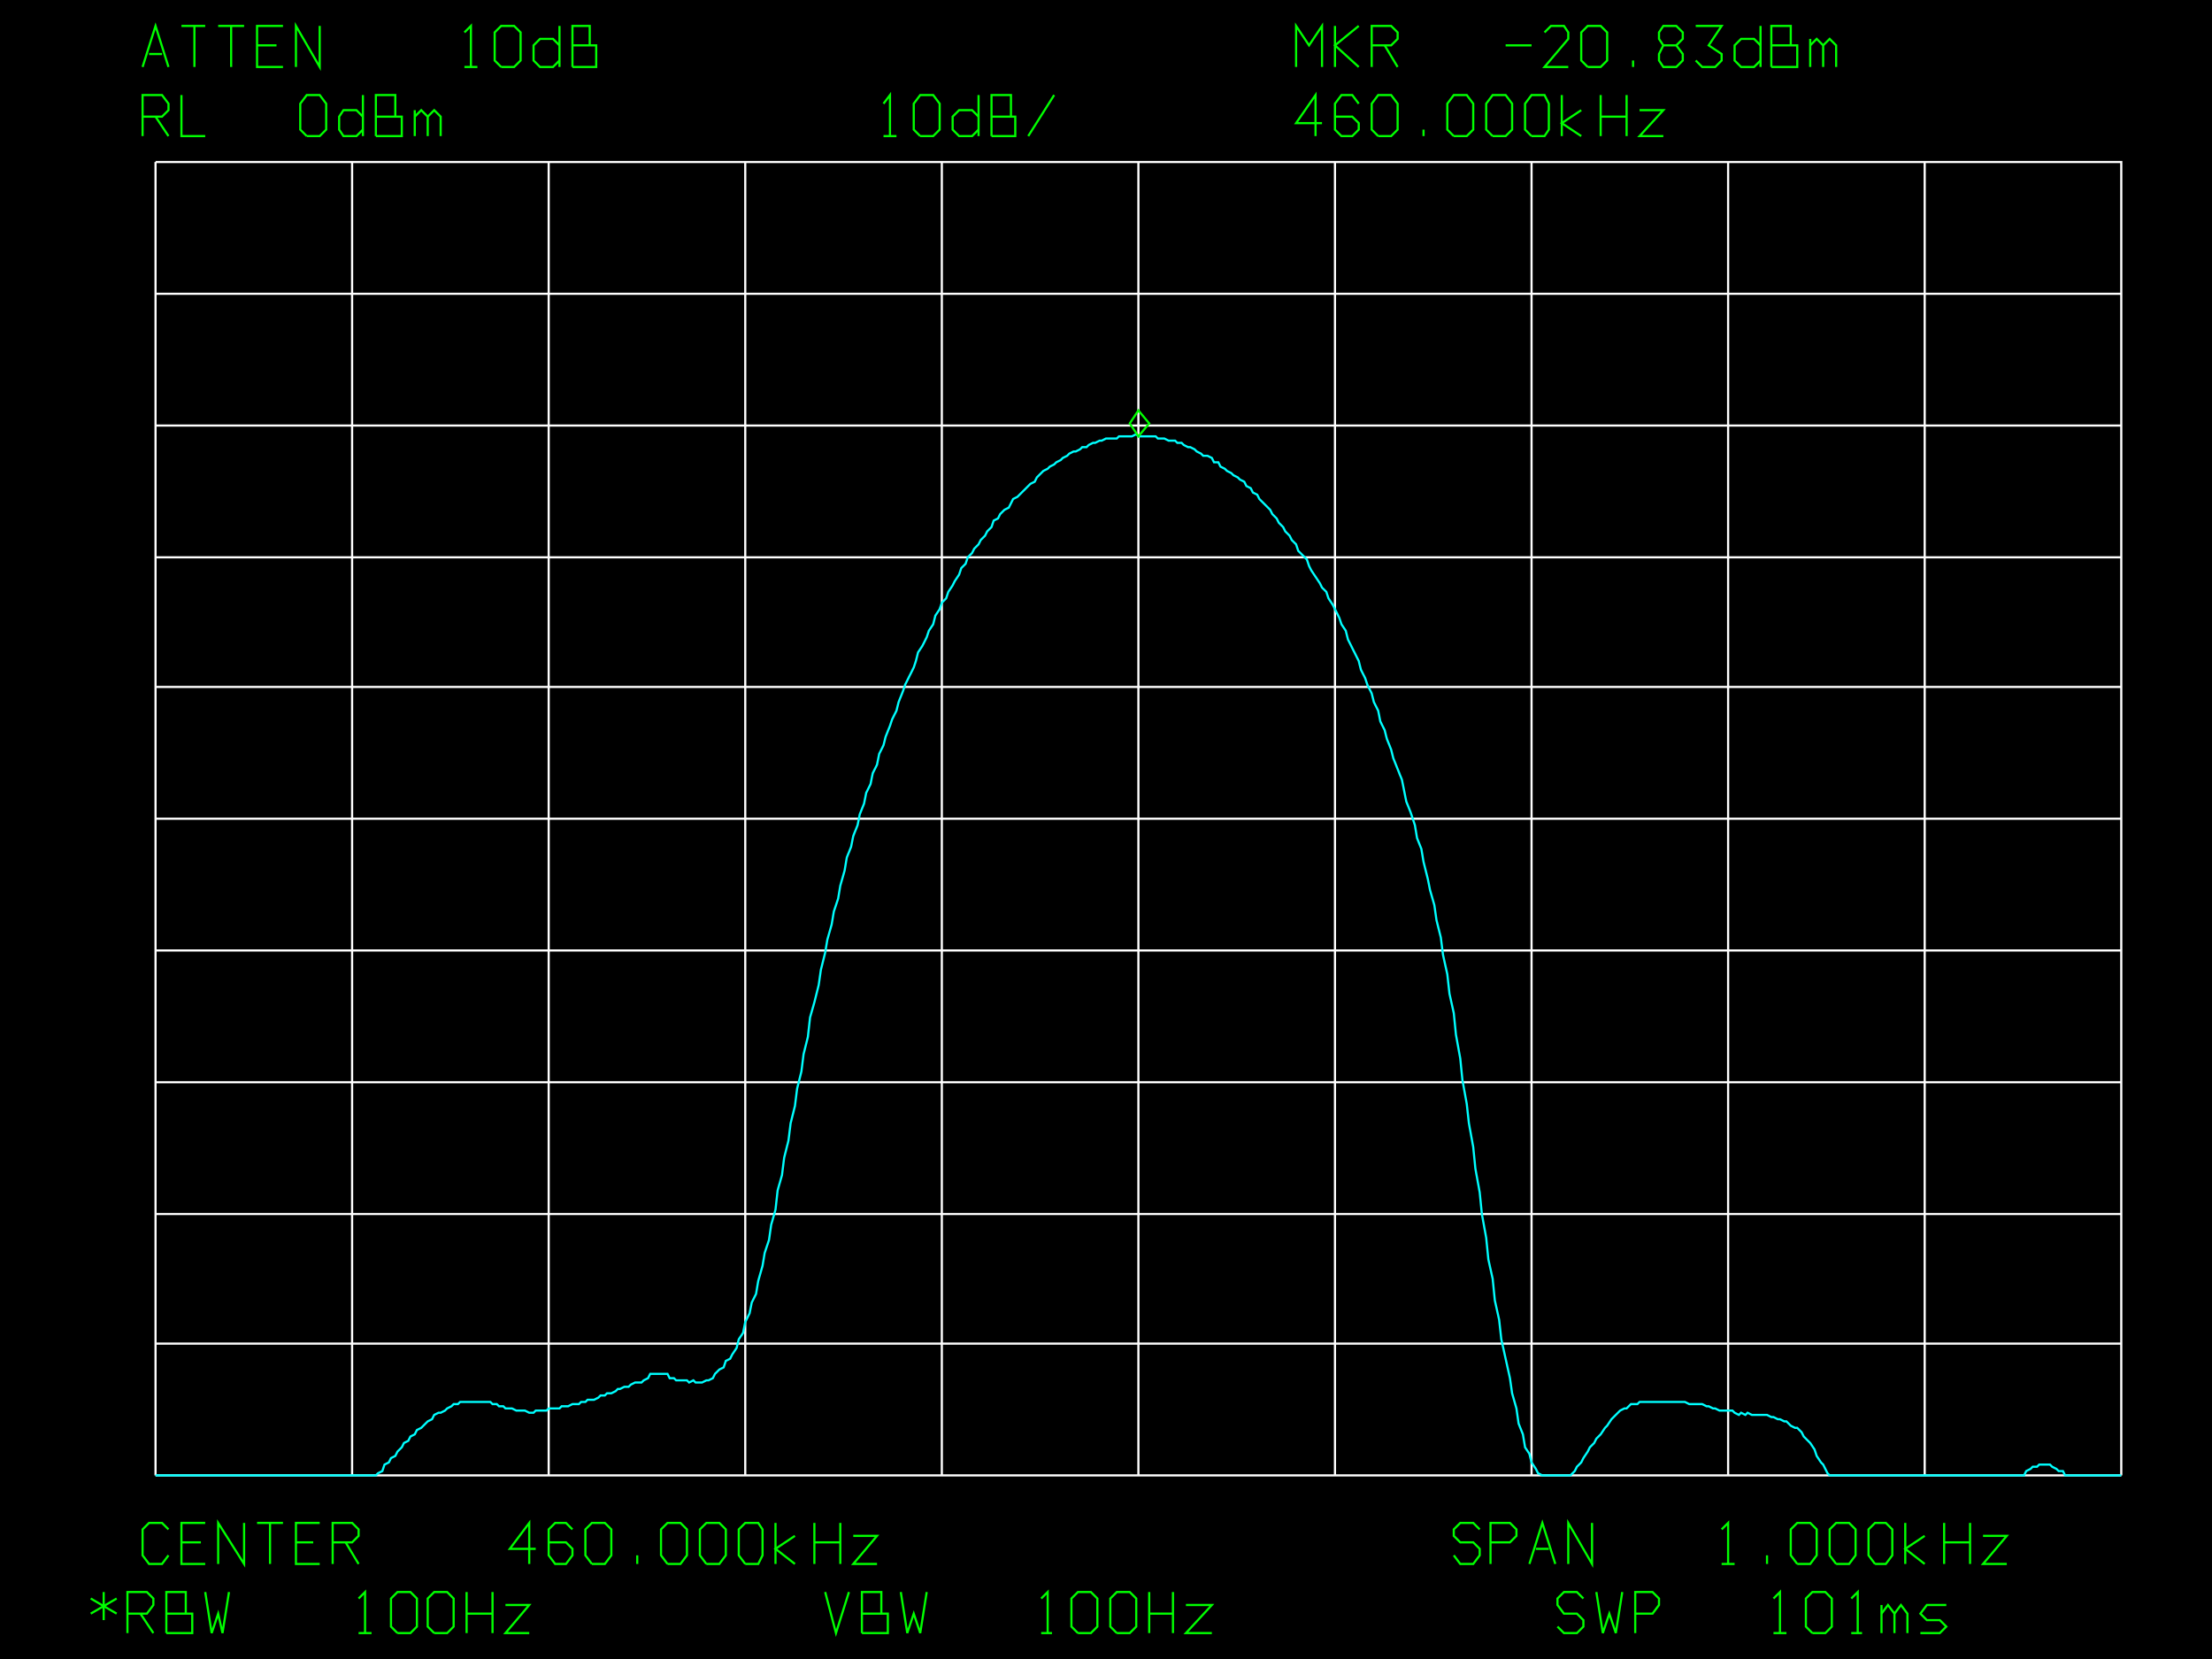
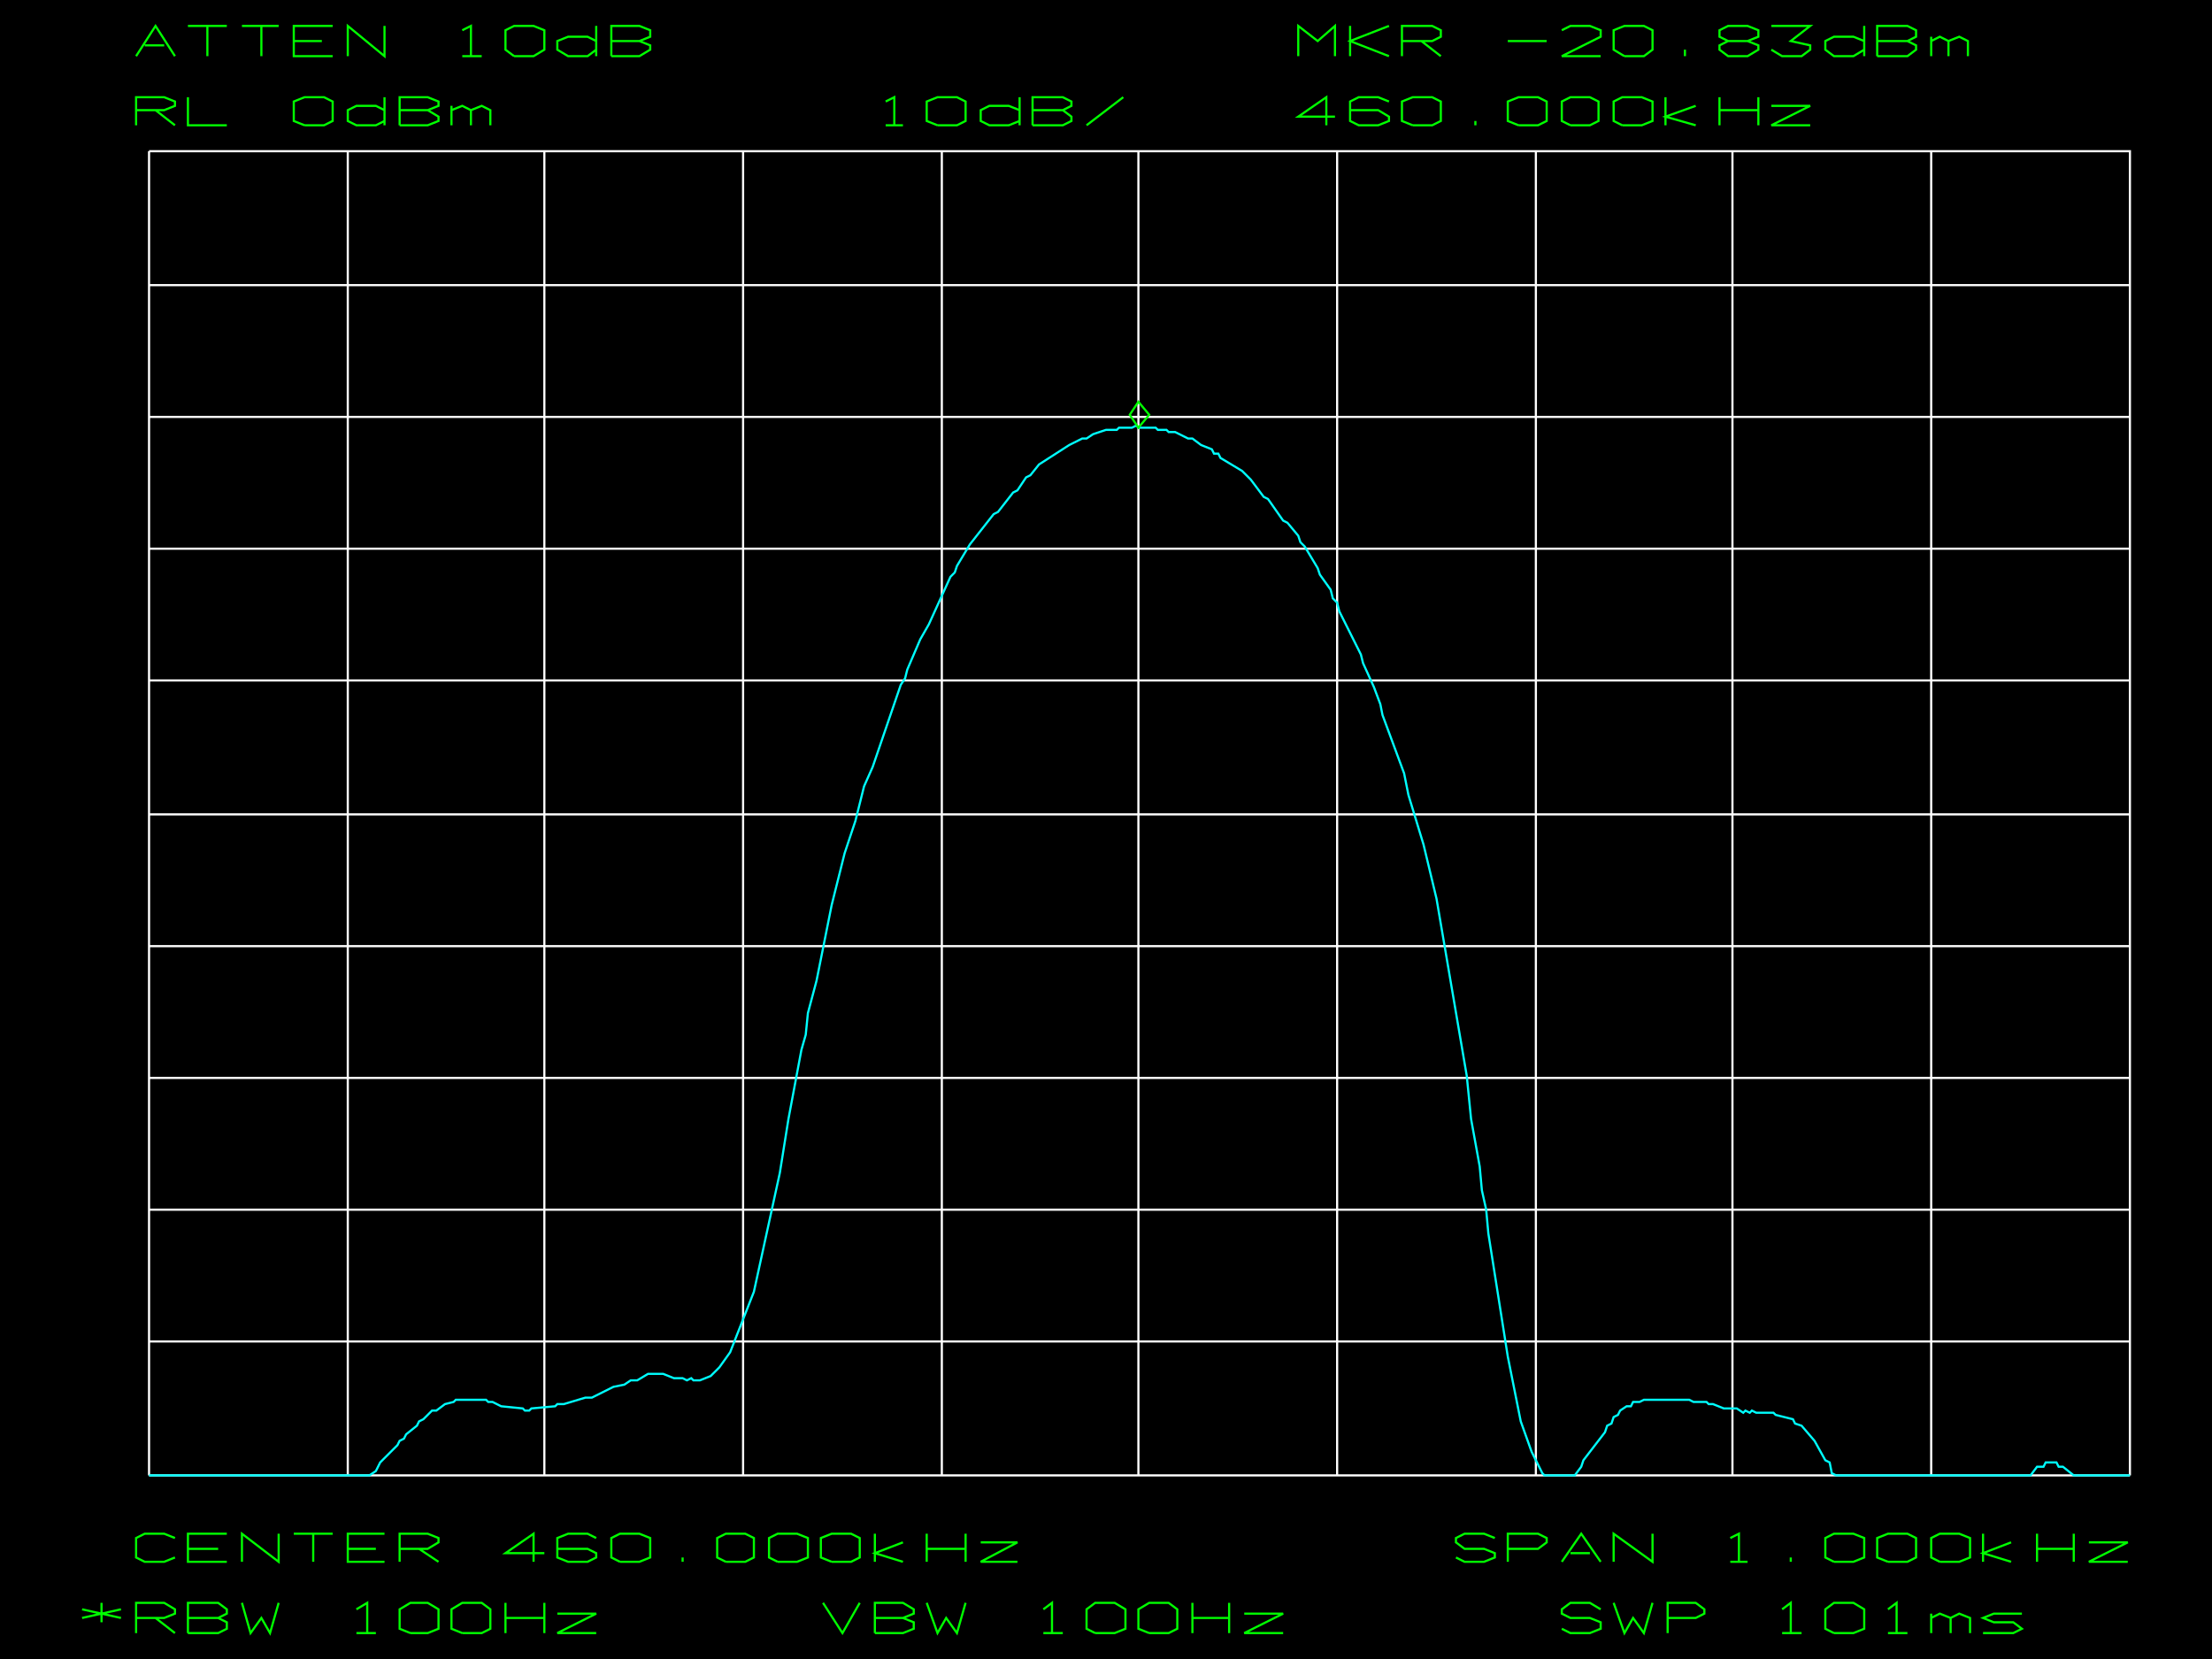
- <svg xmlns="http://www.w3.org/2000/svg" width="1024" height="768" viewBox="0 0 1024 768">
+ <svg xmlns="http://www.w3.org/2000/svg" width="1024" height="768" viewBox="0 0 1024 768" style="max-width:100%;height:auto">
  <rect width="1024" height="768" fill="#000000" />
-   <polyline fill="none" stroke="#FFFFFF" stroke-width="1" points="72,683 72,379 72,75" />
-   <polyline fill="none" stroke="#FFFFFF" stroke-width="1" points="163,75 163,379 163,683" />
-   <polyline fill="none" stroke="#FFFFFF" stroke-width="1" points="254,683 254,379 254,75" />
-   <polyline fill="none" stroke="#FFFFFF" stroke-width="1" points="345,75 345,379 345,683" />
-   <polyline fill="none" stroke="#FFFFFF" stroke-width="1" points="436,683 436,379 436,75" />
-   <polyline fill="none" stroke="#FFFFFF" stroke-width="1" points="527,75 527,379 527,683" />
-   <polyline fill="none" stroke="#FFFFFF" stroke-width="1" points="618,683 618,379 618,75" />
-   <polyline fill="none" stroke="#FFFFFF" stroke-width="1" points="709,75 709,379 709,683" />
-   <polyline fill="none" stroke="#FFFFFF" stroke-width="1" points="800,683 800,379 800,75" />
-   <polyline fill="none" stroke="#FFFFFF" stroke-width="1" points="891,75 891,379 891,683" />
-   <polyline fill="none" stroke="#FFFFFF" stroke-width="1" points="982,683 982,379 982,75 527,75 72,75" />
-   <polyline fill="none" stroke="#FFFFFF" stroke-width="1" points="72,136 527,136 982,136" />
-   <polyline fill="none" stroke="#FFFFFF" stroke-width="1" points="982,197 527,197 72,197" />
-   <polyline fill="none" stroke="#FFFFFF" stroke-width="1" points="72,258 527,258 982,258" />
-   <polyline fill="none" stroke="#FFFFFF" stroke-width="1" points="982,318 527,318 72,318" />
-   <polyline fill="none" stroke="#FFFFFF" stroke-width="1" points="72,379 527,379 982,379" />
-   <polyline fill="none" stroke="#FFFFFF" stroke-width="1" points="982,440 527,440 72,440" />
-   <polyline fill="none" stroke="#FFFFFF" stroke-width="1" points="72,501 527,501 982,501" />
-   <polyline fill="none" stroke="#FFFFFF" stroke-width="1" points="982,562 527,562 72,562" />
-   <polyline fill="none" stroke="#FFFFFF" stroke-width="1" points="72,622 527,622 982,622" />
-   <polyline fill="none" stroke="#FFFFFF" stroke-width="1" points="982,683 527,683 72,683" />
-   <polyline fill="none" stroke="#00FF00" stroke-width="1" points="48,750 48,737" />
-   <polyline fill="none" stroke="#00FF00" stroke-width="1" points="42,747 54,740" />
-   <polyline fill="none" stroke="#00FF00" stroke-width="1" points="54,747 42,740" />
-   <polyline fill="none" stroke="#00FF00" stroke-width="1" points="59,756 59,737 68,737 71,740 71,743 68,747 59,747" />
-   <polyline fill="none" stroke="#00FF00" stroke-width="1" points="65,747 71,756" />
-   <polyline fill="none" stroke="#00FF00" stroke-width="1" points="77,756 77,737 86,737 86,747 77,747 89,747 89,756 77,756" />
-   <polyline fill="none" stroke="#00FF00" stroke-width="1" points="95,737 98,756 101,747 103,756 106,737" />
-   <polyline fill="none" stroke="#00FF00" stroke-width="1" points="166,740 169,737 169,756" />
-   <polyline fill="none" stroke="#00FF00" stroke-width="1" points="166,756 172,756" />
-   <polyline fill="none" stroke="#00FF00" stroke-width="1" points="184,756 190,756 193,753 193,740 190,737 184,737 181,740 181,753 184,756" />
-   <polyline fill="none" stroke="#00FF00" stroke-width="1" points="201,756 207,756 210,753 210,740 207,737 201,737 198,740 198,753 201,756" />
-   <polyline fill="none" stroke="#00FF00" stroke-width="1" points="216,756 216,737" />
-   <polyline fill="none" stroke="#00FF00" stroke-width="1" points="228,756 228,737" />
-   <polyline fill="none" stroke="#00FF00" stroke-width="1" points="216,747 228,747" />
-   <polyline fill="none" stroke="#00FF00" stroke-width="1" points="234,743 245,743 234,756 245,756" />
-   <polyline fill="none" stroke="#00FF00" stroke-width="1" points="382,737 387,756 393,737" />
-   <polyline fill="none" stroke="#00FF00" stroke-width="1" points="399,756 399,737 408,737 408,747 399,747 411,747 411,756 399,756" />
-   <polyline fill="none" stroke="#00FF00" stroke-width="1" points="417,737 420,756 423,747 426,756 429,737" />
-   <polyline fill="none" stroke="#00FF00" stroke-width="1" points="482,740 485,737 485,756" />
-   <polyline fill="none" stroke="#00FF00" stroke-width="1" points="482,756 487,756" />
-   <polyline fill="none" stroke="#00FF00" stroke-width="1" points="499,756 505,756 508,753 508,740 505,737 499,737 496,740 496,753 499,756" />
-   <polyline fill="none" stroke="#00FF00" stroke-width="1" points="517,756 523,756 526,753 526,740 523,737 517,737 514,740 514,753 517,756" />
-   <polyline fill="none" stroke="#00FF00" stroke-width="1" points="532,756 532,737" />
-   <polyline fill="none" stroke="#00FF00" stroke-width="1" points="543,756 543,737" />
-   <polyline fill="none" stroke="#00FF00" stroke-width="1" points="532,747 543,747" />
-   <polyline fill="none" stroke="#00FF00" stroke-width="1" points="549,743 561,743 549,756 561,756" />
-   <polyline fill="none" stroke="#00FF00" stroke-width="1" points="733,740 730,737 724,737 721,740 721,743 724,747 730,747 733,750 733,753 730,756 724,756 721,753" />
-   <polyline fill="none" stroke="#00FF00" stroke-width="1" points="739,737 742,756 745,747 748,756 751,737" />
-   <polyline fill="none" stroke="#00FF00" stroke-width="1" points="757,756 757,737 765,737 768,740 768,743 765,747 757,747" />
-   <polyline fill="none" stroke="#00FF00" stroke-width="1" points="821,740 824,737 824,756" />
-   <polyline fill="none" stroke="#00FF00" stroke-width="1" points="821,756 827,756" />
-   <polyline fill="none" stroke="#00FF00" stroke-width="1" points="839,756 845,756 848,753 848,740 845,737 839,737 836,740 836,753 839,756" />
-   <polyline fill="none" stroke="#00FF00" stroke-width="1" points="857,740 860,737 860,756" />
-   <polyline fill="none" stroke="#00FF00" stroke-width="1" points="857,756 862,756" />
-   <polyline fill="none" stroke="#00FF00" stroke-width="1" points="871,756 871,743" />
-   <polyline fill="none" stroke="#00FF00" stroke-width="1" points="871,747 874,743 877,747 877,756" />
-   <polyline fill="none" stroke="#00FF00" stroke-width="1" points="877,747 880,743 883,747 883,756" />
-   <polyline fill="none" stroke="#00FF00" stroke-width="1" points="901,743 892,743 889,747 892,750 898,750 901,753 898,756 889,756" />
-   <polyline fill="none" stroke="#00FF00" stroke-width="1" points="685,708 682,705 676,705 673,708 673,711 676,714 682,714 685,717 685,720 682,724 676,724 673,720" />
-   <polyline fill="none" stroke="#00FF00" stroke-width="1" points="690,724 690,705 699,705 702,708 702,711 699,714 690,714" />
-   <polyline fill="none" stroke="#00FF00" stroke-width="1" points="708,724 714,705 720,724" />
-   <polyline fill="none" stroke="#00FF00" stroke-width="1" points="711,717 717,717" />
-   <polyline fill="none" stroke="#00FF00" stroke-width="1" points="726,724 726,705 737,724 737,705" />
-   <polyline fill="none" stroke="#00FF00" stroke-width="1" points="797,708 800,705 800,724" />
-   <polyline fill="none" stroke="#00FF00" stroke-width="1" points="797,724 803,724" />
-   <polyline fill="none" stroke="#00FF00" stroke-width="1" points="818,724 818,720" />
-   <polyline fill="none" stroke="#00FF00" stroke-width="1" points="832,724 838,724 841,720 841,708 838,705 832,705 829,708 829,720 832,724" />
-   <polyline fill="none" stroke="#00FF00" stroke-width="1" points="850,724 856,724 859,720 859,708 856,705 850,705 847,708 847,720 850,724" />
-   <polyline fill="none" stroke="#00FF00" stroke-width="1" points="868,724 873,724 876,720 876,708 873,705 868,705 865,708 865,720 868,724" />
-   <polyline fill="none" stroke="#00FF00" stroke-width="1" points="882,705 882,724" />
-   <polyline fill="none" stroke="#00FF00" stroke-width="1" points="891,711 882,717 891,724" />
-   <polyline fill="none" stroke="#00FF00" stroke-width="1" points="900,724 900,705" />
-   <polyline fill="none" stroke="#00FF00" stroke-width="1" points="912,724 912,705" />
-   <polyline fill="none" stroke="#00FF00" stroke-width="1" points="900,714 912,714" />
-   <polyline fill="none" stroke="#00FF00" stroke-width="1" points="918,711 929,711 918,724 929,724" />
-   <polyline fill="none" stroke="#00FF00" stroke-width="1" points="78,708 75,705 69,705 66,708 66,720 69,724 75,724 78,720" />
-   <polyline fill="none" stroke="#00FF00" stroke-width="1" points="95,705 84,705 84,724 95,724" />
-   <polyline fill="none" stroke="#00FF00" stroke-width="1" points="84,714 93,714" />
-   <polyline fill="none" stroke="#00FF00" stroke-width="1" points="101,724 101,705 113,724 113,705" />
-   <polyline fill="none" stroke="#00FF00" stroke-width="1" points="119,705 131,705" />
-   <polyline fill="none" stroke="#00FF00" stroke-width="1" points="125,705 125,724" />
-   <polyline fill="none" stroke="#00FF00" stroke-width="1" points="148,705 137,705 137,724 148,724" />
-   <polyline fill="none" stroke="#00FF00" stroke-width="1" points="137,714 145,714" />
-   <polyline fill="none" stroke="#00FF00" stroke-width="1" points="154,724 154,705 163,705 166,708 166,711 163,714 154,714" />
-   <polyline fill="none" stroke="#00FF00" stroke-width="1" points="160,714 166,724" />
-   <polyline fill="none" stroke="#00FF00" stroke-width="1" points="245,724 245,705 236,717 248,717" />
-   <polyline fill="none" stroke="#00FF00" stroke-width="1" points="265,708 262,705 257,705 254,708 254,720 257,724 262,724 265,720 265,717 262,714 254,714" />
-   <polyline fill="none" stroke="#00FF00" stroke-width="1" points="274,724 280,724 283,720 283,708 280,705 274,705 271,708 271,720 274,724" />
-   <polyline fill="none" stroke="#00FF00" stroke-width="1" points="295,724 295,720" />
-   <polyline fill="none" stroke="#00FF00" stroke-width="1" points="309,724 315,724 318,720 318,708 315,705 309,705 306,708 306,720 309,724" />
-   <polyline fill="none" stroke="#00FF00" stroke-width="1" points="327,724 333,724 336,720 336,708 333,705 327,705 324,708 324,720 327,724" />
-   <polyline fill="none" stroke="#00FF00" stroke-width="1" points="345,724 351,724 353,720 353,708 351,705 345,705 342,708 342,720 345,724" />
-   <polyline fill="none" stroke="#00FF00" stroke-width="1" points="359,705 359,724" />
-   <polyline fill="none" stroke="#00FF00" stroke-width="1" points="368,711 359,717 368,724" />
-   <polyline fill="none" stroke="#00FF00" stroke-width="1" points="377,724 377,705" />
-   <polyline fill="none" stroke="#00FF00" stroke-width="1" points="389,724 389,705" />
-   <polyline fill="none" stroke="#00FF00" stroke-width="1" points="377,714 389,714" />
-   <polyline fill="none" stroke="#00FF00" stroke-width="1" points="395,711 406,711 395,724 406,724" />
-   <polyline fill="none" stroke="#00FF00" stroke-width="1" points="66,63 66,44 75,44 78,48 78,51 75,54 66,54" />
-   <polyline fill="none" stroke="#00FF00" stroke-width="1" points="72,54 78,63" />
-   <polyline fill="none" stroke="#00FF00" stroke-width="1" points="84,44 84,63 95,63" />
-   <polyline fill="none" stroke="#00FF00" stroke-width="1" points="142,63 148,63 151,60 151,48 148,44 142,44 139,48 139,60 142,63" />
-   <polyline fill="none" stroke="#00FF00" stroke-width="1" points="168,44 168,63" />
-   <polyline fill="none" stroke="#00FF00" stroke-width="1" points="168,60 165,63 159,63 157,60 157,54 159,51 165,51 168,54" />
-   <polyline fill="none" stroke="#00FF00" stroke-width="1" points="174,63 174,44 183,44 183,54 174,54 186,54 186,63 174,63" />
-   <polyline fill="none" stroke="#00FF00" stroke-width="1" points="192,63 192,51" />
-   <polyline fill="none" stroke="#00FF00" stroke-width="1" points="192,54 195,51 198,54 198,63" />
-   <polyline fill="none" stroke="#00FF00" stroke-width="1" points="198,54 201,51 204,54 204,63" />
-   <polyline fill="none" stroke="#00FF00" stroke-width="1" points="66,31 72,12 78,31" />
-   <polyline fill="none" stroke="#00FF00" stroke-width="1" points="69,25 75,25" />
-   <polyline fill="none" stroke="#00FF00" stroke-width="1" points="84,12 95,12" />
-   <polyline fill="none" stroke="#00FF00" stroke-width="1" points="90,12 90,31" />
-   <polyline fill="none" stroke="#00FF00" stroke-width="1" points="101,12 113,12" />
-   <polyline fill="none" stroke="#00FF00" stroke-width="1" points="107,12 107,31" />
-   <polyline fill="none" stroke="#00FF00" stroke-width="1" points="131,12 119,12 119,31 131,31" />
-   <polyline fill="none" stroke="#00FF00" stroke-width="1" points="119,21 128,21" />
-   <polyline fill="none" stroke="#00FF00" stroke-width="1" points="137,31 137,12 148,31 148,12" />
-   <polyline fill="none" stroke="#00FF00" stroke-width="1" points="215,15 218,12 218,31" />
-   <polyline fill="none" stroke="#00FF00" stroke-width="1" points="215,31 221,31" />
-   <polyline fill="none" stroke="#00FF00" stroke-width="1" points="232,31 238,31 241,28 241,15 238,12 232,12 229,15 229,28 232,31" />
-   <polyline fill="none" stroke="#00FF00" stroke-width="1" points="259,12 259,31" />
-   <polyline fill="none" stroke="#00FF00" stroke-width="1" points="259,28 256,31 250,31 247,28 247,21 250,18 256,18 259,21" />
-   <polyline fill="none" stroke="#00FF00" stroke-width="1" points="265,31 265,12 273,12 273,21 265,21 276,21 276,31 265,31" />
-   <polyline fill="none" stroke="#00FF00" stroke-width="1" points="409,48 412,44 412,63" />
-   <polyline fill="none" stroke="#00FF00" stroke-width="1" points="409,63 415,63" />
-   <polyline fill="none" stroke="#00FF00" stroke-width="1" points="426,63 432,63 435,60 435,48 432,44 426,44 423,48 423,60 426,63" />
-   <polyline fill="none" stroke="#00FF00" stroke-width="1" points="453,44 453,63" />
-   <polyline fill="none" stroke="#00FF00" stroke-width="1" points="453,60 450,63 444,63 441,60 441,54 444,51 450,51 453,54" />
-   <polyline fill="none" stroke="#00FF00" stroke-width="1" points="459,63 459,44 468,44 468,54 459,54 470,54 470,63 459,63" />
-   <polyline fill="none" stroke="#00FF00" stroke-width="1" points="476,63 488,44" />
-   <polyline fill="none" stroke="#00FF00" stroke-width="1" points="600,31 600,12 606,21 612,12 612,31" />
-   <polyline fill="none" stroke="#00FF00" stroke-width="1" points="618,31 618,12" />
-   <polyline fill="none" stroke="#00FF00" stroke-width="1" points="629,12 618,21 629,31" />
-   <polyline fill="none" stroke="#00FF00" stroke-width="1" points="635,31 635,12 644,12 647,15 647,18 644,21 635,21" />
-   <polyline fill="none" stroke="#00FF00" stroke-width="1" points="641,21 647,31" />
-   <polyline fill="none" stroke="#00FF00" stroke-width="1" points="697,21 709,21" />
-   <polyline fill="none" stroke="#00FF00" stroke-width="1" points="715,15 718,12 724,12 726,15 726,18 715,31 726,31" />
-   <polyline fill="none" stroke="#00FF00" stroke-width="1" points="735,31 741,31 744,28 744,15 741,12 735,12 732,15 732,28 735,31" />
-   <polyline fill="none" stroke="#00FF00" stroke-width="1" points="756,31 756,28" />
-   <polyline fill="none" stroke="#00FF00" stroke-width="1" points="770,21 768,18 768,15 770,12 776,12 779,15 779,18 776,21 770,21 768,25 768,28 770,31 776,31 779,28 779,25 776,21" />
-   <polyline fill="none" stroke="#00FF00" stroke-width="1" points="785,12 797,12 791,21 797,25 797,28 794,31 788,31 785,28" />
-   <polyline fill="none" stroke="#00FF00" stroke-width="1" points="815,12 815,31" />
-   <polyline fill="none" stroke="#00FF00" stroke-width="1" points="815,28 812,31 806,31 803,28 803,21 806,18 812,18 815,21" />
-   <polyline fill="none" stroke="#00FF00" stroke-width="1" points="820,31 820,12 829,12 829,21 820,21 832,21 832,31 820,31" />
-   <polyline fill="none" stroke="#00FF00" stroke-width="1" points="838,31 838,18" />
-   <polyline fill="none" stroke="#00FF00" stroke-width="1" points="838,21 841,18 844,21 844,31" />
-   <polyline fill="none" stroke="#00FF00" stroke-width="1" points="844,21 847,18 850,21 850,31" />
-   <polyline fill="none" stroke="#00FF00" stroke-width="1" points="609,63 609,44 600,57 612,57" />
-   <polyline fill="none" stroke="#00FF00" stroke-width="1" points="629,48 626,44 621,44 618,48 618,60 621,63 626,63 629,60 629,57 626,54 618,54" />
-   <polyline fill="none" stroke="#00FF00" stroke-width="1" points="638,63 644,63 647,60 647,48 644,44 638,44 635,48 635,60 638,63" />
-   <polyline fill="none" stroke="#00FF00" stroke-width="1" points="659,63 659,60" />
-   <polyline fill="none" stroke="#00FF00" stroke-width="1" points="673,63 679,63 682,60 682,48 679,44 673,44 670,48 670,60 673,63" />
-   <polyline fill="none" stroke="#00FF00" stroke-width="1" points="691,63 697,63 700,60 700,48 697,44 691,44 688,48 688,60 691,63" />
-   <polyline fill="none" stroke="#00FF00" stroke-width="1" points="709,63 715,63 717,60 717,48 715,44 709,44 706,48 706,60 709,63" />
-   <polyline fill="none" stroke="#00FF00" stroke-width="1" points="723,44 723,63" />
-   <polyline fill="none" stroke="#00FF00" stroke-width="1" points="732,51 723,57 732,63" />
-   <polyline fill="none" stroke="#00FF00" stroke-width="1" points="741,63 741,44" />
-   <polyline fill="none" stroke="#00FF00" stroke-width="1" points="753,63 753,44" />
-   <polyline fill="none" stroke="#00FF00" stroke-width="1" points="741,54 753,54" />
-   <polyline fill="none" stroke="#00FF00" stroke-width="1" points="759,51 770,51 759,63 770,63" />
-   <polyline fill="none" stroke="#00FFFF" stroke-width="1" points="72,683 74,683 75,683 77,683 78,683 80,683 81,683 83,683 84,683 86,683 87,683 89,683 90,683 92,683 93,683 95,683 96,683 98,683 99,683 101,683 102,683 104,683 105,683 107,683 109,683 110,683 112,683 113,683 115,683 116,683 118,683 119,683 121,683 122,683 124,683 125,683 127,683 128,683 130,683 131,683 133,683 134,683 136,683 137,683 139,683 140,683 142,683 143,683 145,683 146,683 148,683 149,683 151,683 153,683 154,683 156,683 157,683 159,683 160,683 162,683 163,683 165,683 166,683 168,683 169,683 171,683 172,683 174,683 175,682 177,681 178,678 180,677 181,675 183,674 184,672 186,670 187,668 189,667 190,665 192,664 193,662 195,661 197,659 198,658 200,657 201,655 203,654 204,654 206,653 207,652 209,651 210,650 212,650 213,649 215,649 216,649 218,649 219,649 221,649 222,649 224,649 225,649 227,649 228,650 230,650 231,651 233,651 234,652 236,652 237,652 239,653 241,653 242,653 243,653 245,654 247,654 248,653 250,653 251,653 253,653 254,652 256,652 257,652 259,652 260,651 262,651 263,651 265,650 266,650 268,650 269,649 271,649 272,648 274,648 275,648 277,647 278,646 280,646 281,645 283,645 285,644 286,643 287,643 289,642 291,642 292,641 294,640 295,640 297,640 298,639 300,638 301,636 303,636 304,636 306,636 307,636 309,636 310,638 312,638 313,639 315,639 316,639 318,639 319,640 321,639 322,640 324,640 325,640 327,639 328,639 330,638 331,636 333,634 335,633 336,630 338,629 339,627 341,624 342,620 344,617 345,612 347,608 348,603 350,599 351,593 353,586 354,580 356,574 357,567 359,560 360,551 362,544 363,536 365,528 366,520 368,512 369,504 371,496 372,488 374,480 375,471 377,464 379,456 380,449 382,441 383,435 385,428 386,422 388,416 389,410 391,403 392,397 394,392 395,387 397,382 398,377 400,372 401,367 403,363 404,358 406,354 407,349 409,345 410,341 412,336 413,333 415,329 416,325 418,320 419,317 421,313 423,309 424,306 425,302 427,299 429,295 430,292 432,289 433,285 435,282 436,279 438,277 439,274 441,271 442,269 444,266 445,263 447,261 448,258 450,256 451,254 453,252 454,250 456,248 457,246 459,244 460,241 462,240 463,238 465,236 467,235 468,233 469,231 471,230 473,228 474,227 476,225 477,224 479,223 480,221 482,219 483,218 485,217 486,216 488,215 489,214 491,213 492,212 494,211 495,210 497,209 498,209 500,208 501,207 503,207 504,206 506,205 507,205 509,204 510,204 512,203 513,203 515,203 517,203 518,202 520,202 521,202 523,202 524,202 526,201 527,202 529,202 530,202 532,202 533,202 535,202 536,203 538,203 539,203 541,204 542,204 544,204 545,205 547,205 548,206 550,207 551,207 553,208 554,209 556,210 557,211 559,211 561,212 562,214 564,214 565,216 567,217 568,218 570,219 571,220 573,221 574,222 576,223 577,225 579,226 580,228 582,229 583,231 585,233 586,234 588,236 589,238 591,240 592,242 594,244 595,246 597,248 598,250 600,252 601,255 603,257 605,259 606,262 607,264 609,267 611,270 612,272 614,274 615,277 617,280 618,282 620,286 621,289 623,292 624,296 626,300 627,302 629,306 630,310 632,314 633,317 635,321 636,325 638,329 639,334 641,338 642,342 644,347 645,351 647,356 649,361 650,366 651,371 653,376 655,382 656,388 658,393 659,399 661,407 662,412 664,419 665,426 667,434 668,442 670,451 671,460 673,469 674,479 676,490 677,500 679,511 680,520 682,531 683,541 685,552 686,562 688,573 689,583 691,592 692,602 694,611 695,620 697,629 699,638 700,645 702,652 703,659 705,664 706,670 708,673 709,677 711,680 712,682 714,683 715,683 717,683 718,683 720,683 721,683 723,683 724,683 726,683 727,683 729,681 730,679 732,677 733,675 735,672 736,670 738,668 739,666 741,664 743,661 744,660 746,657 747,656 749,654 750,653 752,652 753,652 755,650 756,650 758,650 759,649 761,649 762,649 764,649 765,649 767,649 768,649 770,649 771,649 773,649 774,649 776,649 777,649 779,649 780,649 782,650 783,650 785,650 787,650 788,650 790,651 791,651 793,652 794,652 796,653 797,653 799,653 800,653 802,653 803,654 805,655 806,654 808,655 809,654 811,655 812,655 814,655 815,655 817,655 818,655 820,656 821,656 823,657 824,657 826,658 827,658 829,660 831,661 832,661 834,663 835,665 837,667 838,668 840,671 841,674 843,677 844,678 846,682 847,683 849,683 850,683 852,683 853,683 855,683 856,683 858,683 859,683 861,683 862,683 864,683 865,683 867,683 868,683 870,683 871,683 873,683 874,683 876,683 878,683 879,683 881,683 882,683 884,683 885,683 887,683 888,683 890,683 891,683 893,683 894,683 896,683 897,683 899,683 900,683 902,683 903,683 905,683 906,683 908,683 909,683 911,683 912,683 914,683 915,683 917,683 918,683 920,683 922,683 923,683 925,683 926,683 928,683 929,683 931,683 932,683 934,683 935,683 937,683 938,681 940,680 941,679 943,679 944,678 946,678 947,678 949,678 950,679 952,680 953,681 955,681 956,683 958,683 959,683 961,683 962,683 964,683 966,683 967,683 969,683 970,683 972,683 973,683 975,683 976,683 978,683 979,683 981,683 982,683" />
-   <polyline fill="none" stroke="#00FF00" stroke-width="1" points="527,202 532,196 527,190 523,196 527,202 532,196 527,190 523,196 527,202 532,196 527,190 523,196 527,202" />
+   <path fill="none" stroke="#FFFFFF" stroke-width="1" d="M69,683 69,377 69,70M161,70 161,377 161,683M252,683 252,377 252,70M344,70 344,377 344,683M436,683 436,377 436,70M527,70 527,377 527,683M619,683 619,377 619,70M711,70 711,377 711,683M802,683 802,377 802,70M894,70 894,377 894,683M986,683 986,377 986,70 527,70 69,70M69,132 527,132 986,132M986,193 527,193 69,193M69,254 527,254 986,254M986,315 527,315 69,315M69,377 527,377 986,377M986,438 527,438 69,438M69,499 527,499 986,499M986,560 527,560 69,560M69,621 527,621 986,621M986,683 527,683 69,683" />
+   <path fill="none" stroke="#00FF00" stroke-width="1" d="M47,751 47,742M38,749 56,745M56,749 38,745M63,756 63,742 76,742 81,745 81,747 76,749 63,749M72,749 81,756M87,756 87,742 101,742 105,745 105,747 101,749 87,749 101,749 105,751 105,754 101,756 87,756M112,742 116,756 121,749 125,756 129,742M165,745 170,742 170,756M165,756 174,756M190,756 198,756 203,754 203,745 198,742 190,742 185,745 185,754 190,756M214,756 223,756 227,754 227,745 223,742 214,742 209,745 209,754 214,756M234,756 234,742M252,756 252,742M234,749 252,749M258,747 276,747 258,756 276,756M381,742 390,756 398,742M405,756 405,742 418,742 423,745 423,747 418,749 405,749 418,749 423,751 423,754 418,756 405,756M429,742 434,756 438,749 443,756 447,742M483,745 487,742 487,756M483,756 492,756M507,756 516,756 521,754 521,745 516,742 507,742 503,745 503,754 507,756M532,756 541,756 545,754 545,745 541,742 532,742 527,745 527,754 532,756M552,756 552,742M569,756 569,742M552,749 569,749M576,747 594,747 576,756 594,756M741,745 736,742 727,742 723,745 723,747 727,749 736,749 741,751 741,754 736,756 727,756 723,754M747,742 752,756 756,749 761,756 765,742M772,756 772,742 785,742 789,745 789,747 785,749 772,749M825,745 829,742 829,756M825,756 834,756M849,756 858,756 863,754 863,745 858,742 849,742 845,745 845,754 849,756M874,745 878,742 878,756M874,756 883,756M894,756 894,747M894,749 898,747 903,749 903,756M903,749 907,747 912,749 912,756M936,747 923,747 918,749 923,751 932,751 936,754 932,756 918,756M692,712 687,710 678,710 674,712 674,714 678,717 687,717 692,719 692,721 687,723 678,723 674,721M698,723 698,710 712,710 716,712 716,714 712,717 698,717M723,723 732,710 741,723M727,719 736,719M747,723 747,710 765,723 765,710M801,712 805,710 805,723M801,723 809,723M829,723 829,721M849,723 858,723 863,721 863,712 858,710 849,710 845,712 845,721 849,723M874,723 883,723 887,721 887,712 883,710 874,710 869,712 869,721 874,723M898,723 907,723 912,721 912,712 907,710 898,710 894,712 894,721 898,723M918,710 918,723M931,714 918,719 931,723M943,723 943,710M960,723 960,710M943,717 960,717M967,714 985,714 967,723 985,723M81,712 76,710 67,710 63,712 63,721 67,723 76,723 81,721M105,710 87,710 87,723 105,723M87,717 101,717M112,723 112,710 129,723 129,710M136,710 154,710M145,710 145,723M178,710 161,710 161,723 178,723M161,717 174,717M185,723 185,710 198,710 203,712 203,714 198,717 185,717M194,717 203,723M247,723 247,710 234,719 252,719M276,712 272,710 263,710 258,712 258,721 263,723 272,723 276,721 276,719 272,717 258,717M287,723 296,723 301,721 301,712 296,710 287,710 283,712 283,721 287,723M316,723 316,721M336,723 345,723 349,721 349,712 345,710 336,710 332,712 332,721 336,723M360,723 369,723 374,721 374,712 369,710 360,710 356,712 356,721 360,723M385,723 394,723 398,721 398,712 394,710 385,710 380,712 380,721 385,723M405,710 405,723M418,714 405,719 418,723M429,723 429,710M447,723 447,710M429,717 447,717M454,714 471,714 454,723 471,723M63,58 63,45 76,45 81,47 81,49 76,51 63,51M72,51 81,58M87,45 87,58 105,58M141,58 150,58 154,56 154,47 150,45 141,45 136,47 136,56 141,58M178,45 178,58M178,56 174,58 165,58 161,56 161,51 165,49 174,49 178,51M185,58 185,45 198,45 203,47 203,49 198,51 185,51 198,51 203,54 203,56 198,58 185,58M209,58 209,49M209,51 214,49 218,51 218,58M218,51 223,49 227,51 227,58M63,26 72,12 81,26M67,21 76,21M87,12 105,12M96,12 96,26M112,12 129,12M121,12 121,26M154,12 136,12 136,26 154,26M136,19 149,19M161,26 161,12 178,26 178,12M214,14 218,12 218,26M214,26 223,26M238,26 247,26 252,23 252,14 247,12 238,12 234,14 234,23 238,26M276,12 276,26M276,23 272,26 263,26 258,23 258,19 263,17 272,17 276,19M283,26 283,12 296,12 301,14 301,17 296,19 283,19 296,19 301,21 301,23 296,26 283,26M410,47 414,45 414,58M410,58 418,58M434,58 443,58 447,56 447,47 443,45 434,45 429,47 429,56 434,58M472,45 472,58M472,56 467,58 458,58 454,56 454,51 458,49 467,49 472,51M478,58 478,45 492,45 496,47 496,49 492,51 478,51 492,51 496,54 496,56 492,58 478,58M503,58 520,45M601,26 601,12 610,19 618,12 618,26M625,26 625,12M643,12 625,19 643,26M649,26 649,12 663,12 667,14 667,17 663,19 649,19M658,19 667,26M698,19 716,19M723,14 727,12 736,12 741,14 741,17 723,26 741,26M752,26 761,26 765,23 765,14 761,12 752,12 747,14 747,23 752,26M780,26 780,23M800,19 796,17 796,14 800,12 809,12 814,14 814,17 809,19 800,19 796,21 796,23 800,26 809,26 814,23 814,21 809,19M820,12 838,12 829,19 838,21 838,23 834,26 825,26 820,23M863,12 863,26M863,23 858,26 849,26 845,23 845,19 849,17 858,17 863,19M869,26 869,12 883,12 887,14 887,17 883,19 869,19 883,19 887,21 887,23 883,26 869,26M894,26 894,17M894,19 898,17 902,19 902,26M902,19 907,17 911,19 911,26M614,58 614,45 601,54 618,54M643,47 638,45 629,45 625,47 625,56 629,58 638,58 643,56 643,54 638,51 625,51M654,58 663,58 667,56 667,47 663,45 654,45 649,47 649,56 654,58M683,58 683,56M703,58 712,58 716,56 716,47 712,45 703,45 698,47 698,56 703,58M727,58 736,58 740,56 740,47 736,45 727,45 723,47 723,56 727,58M751,58 760,58 765,56 765,47 760,45 751,45 747,47 747,56 751,58M771,45 771,58M785,49 771,54 785,58M796,58 796,45M814,58 814,45M796,51 814,51M820,49 838,49 820,58 838,58" />
+   <path fill="none" stroke="#00FFFF" stroke-width="1" d="M69,683 171,683 174,681 176,677 184,669 185,667 187,666 188,664 193,660 194,658 196,657 200,653 202,653 206,650 210,649 211,648 225,648 226,649 228,649 232,651 242,652 243,653 245,653 246,652 257,651 258,650 261,650 271,647 274,647 284,642 289,641 292,639 295,639 300,636 307,636 312,638 316,638 318,639 320,638 321,639 324,639 329,637 333,633 338,626 349,598 361,543 365,518 371,486 373,479 374,469 378,454 385,419 391,395 396,380 400,364 404,355 417,317 419,314 420,310 426,296 430,289 440,267 442,265 443,262 449,252 460,238 462,237 469,228 471,227 475,221 477,220 481,215 495,206 501,203 503,203 506,201 512,199 517,199 518,198 524,198 526,197 527,198 535,198 536,199 540,199 541,200 544,200 550,203 552,203 556,206 561,208 562,210 564,210 565,212 575,218 579,222 585,230 587,231 594,241 596,242 601,248 602,251 604,253 610,263 611,266 616,273 617,277 619,279 620,283 630,303 631,307 636,318 639,326 640,331 650,358 652,368 659,391 665,416 679,498 681,518 685,540 686,551 688,560 689,571 698,628 704,658 709,672 714,682 715,683 729,683 732,679 733,676 743,663 744,660 746,659 747,656 749,655 750,653 753,651 755,651 756,649 759,649 761,648 782,648 784,649 790,649 791,650 793,650 798,652 804,652 807,654 808,653 810,654 811,653 813,654 821,654 822,655 830,657 831,659 834,660 840,667 845,676 847,677 848,682 850,683 940,683 943,679 946,679 947,677 952,677 953,679 955,679 960,683 986,683" />
+   <path fill="none" stroke="#00FF00" stroke-width="1" d="M527,198 532,192 527,186 523,192 527,198 532,192 527,186 523,192 527,198 532,192 527,186 523,192 527,198" />
</svg>
